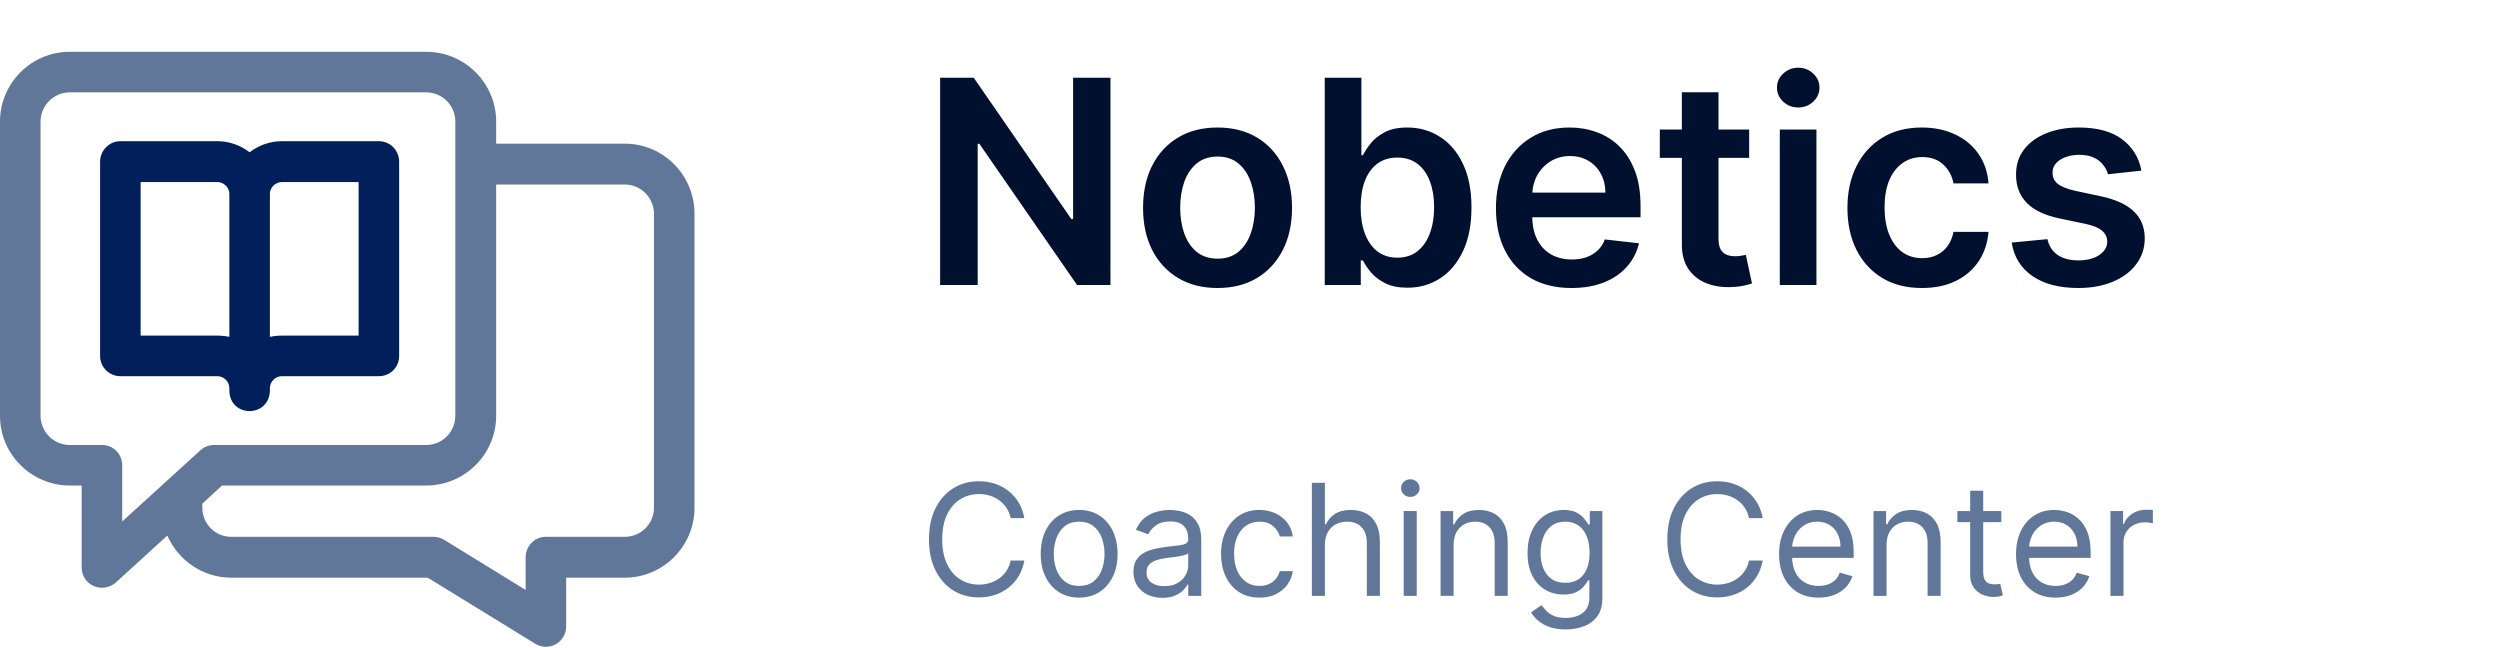
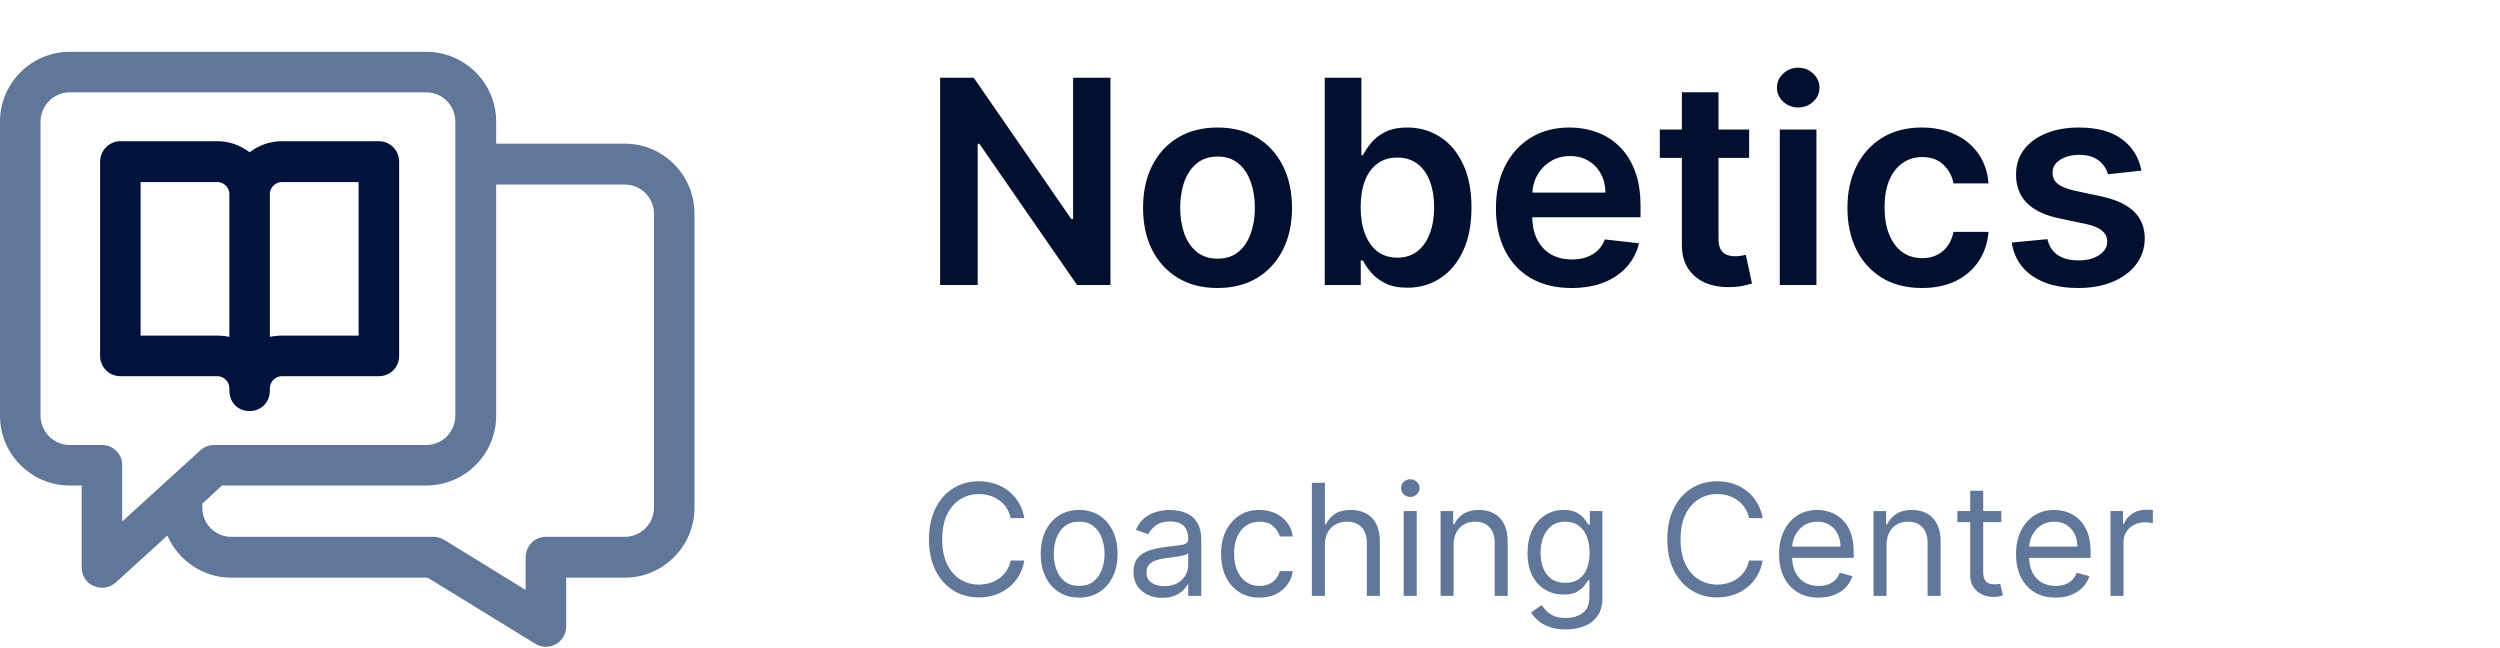
<svg xmlns="http://www.w3.org/2000/svg" width="193" height="50" viewBox="0 0 193 50" fill="none">
  <path fill-rule="evenodd" clip-rule="evenodd" d="M48.235 11.09C51.198 11.09 53.615 13.509 53.615 16.497V39.19C53.615 42.177 51.198 44.596 48.235 44.596H43.708V48.366C43.708 48.935 43.4 49.457 42.902 49.742C42.404 50.003 41.812 50.003 41.314 49.694L33.018 44.596H17.848C15.644 44.596 13.748 43.245 12.918 41.347L8.936 44.975C8.462 45.379 7.798 45.497 7.229 45.236C6.66 44.999 6.305 44.43 6.305 43.814V37.482H5.381C2.418 37.482 0 35.064 0 32.099V9.383C0 6.419 2.418 4 5.381 4H32.899C35.886 4 38.304 6.419 38.304 9.383V11.09H48.235ZM9.434 35.917V40.257L15.478 34.755C15.762 34.495 16.142 34.352 16.544 34.352H32.899C34.156 34.352 35.151 33.333 35.151 32.099V9.383C35.151 8.15 34.156 7.13 32.899 7.13H5.381C4.148 7.13 3.129 8.15 3.129 9.383V32.099C3.129 33.333 4.148 34.352 5.381 34.352H7.869C8.746 34.352 9.434 35.04 9.434 35.917ZM50.487 16.497C50.487 15.264 49.468 14.244 48.235 14.244H38.304V32.099C38.304 35.064 35.886 37.482 32.899 37.482H17.137L15.62 38.881V39.19C15.62 40.446 16.616 41.442 17.848 41.442H33.468C33.776 41.442 34.061 41.537 34.298 41.679L40.579 45.545V43.031C40.579 42.154 41.266 41.442 42.143 41.442H48.235C49.468 41.442 50.487 40.446 50.487 39.19V16.497Z" fill="#60779A" />
-   <path fill-rule="evenodd" clip-rule="evenodd" d="M16.782 29.041H9.291C8.438 29.041 7.727 28.353 7.727 27.476V12.489C7.727 11.612 8.438 10.9 9.291 10.9H16.782C17.73 10.9 18.583 11.232 19.27 11.754C19.958 11.232 20.811 10.9 21.759 10.9H29.249C30.126 10.9 30.814 11.612 30.814 12.489V27.476C30.814 28.353 30.126 29.041 29.249 29.041H21.759C21.261 29.041 20.835 29.467 20.835 29.965V30.179C20.764 32.242 17.777 32.266 17.706 30.179V29.965C17.706 29.467 17.279 29.041 16.782 29.041ZM20.835 14.955V26.005C21.135 25.942 21.443 25.91 21.759 25.91H27.685V14.054H21.759C21.261 14.054 20.835 14.481 20.835 14.955ZM10.856 14.054V25.91H16.782C17.098 25.91 17.406 25.942 17.706 26.005V14.955C17.706 14.481 17.279 14.054 16.782 14.054H10.856Z" fill="#011F5B" />
+   <path fill-rule="evenodd" clip-rule="evenodd" d="M16.782 29.041H9.291C8.438 29.041 7.727 28.353 7.727 27.476V12.489C7.727 11.612 8.438 10.9 9.291 10.9H16.782C17.73 10.9 18.583 11.232 19.27 11.754C19.958 11.232 20.811 10.9 21.759 10.9H29.249C30.126 10.9 30.814 11.612 30.814 12.489V27.476C30.814 28.353 30.126 29.041 29.249 29.041H21.759C21.261 29.041 20.835 29.467 20.835 29.965V30.179C20.764 32.242 17.777 32.266 17.706 30.179V29.965C17.706 29.467 17.279 29.041 16.782 29.041ZM20.835 14.955V26.005C21.135 25.942 21.443 25.91 21.759 25.91H27.685V14.054H21.759C21.261 14.054 20.835 14.481 20.835 14.955ZM10.856 14.054V25.91H16.782C17.098 25.91 17.406 25.942 17.706 26.005V14.955C17.706 14.481 17.279 14.054 16.782 14.054H10.856Z" fill="#01133d" />
  <path d="M85.727 6V22H83.148L75.609 11.102H75.477V22H72.578V6H75.172L82.703 16.906H82.844V6H85.727ZM93.994 22.234C92.822 22.234 91.807 21.977 90.947 21.461C90.088 20.945 89.421 20.224 88.947 19.297C88.478 18.37 88.244 17.287 88.244 16.047C88.244 14.807 88.478 13.721 88.947 12.789C89.421 11.857 90.088 11.133 90.947 10.617C91.807 10.102 92.822 9.844 93.994 9.844C95.166 9.844 96.182 10.102 97.041 10.617C97.9 11.133 98.564 11.857 99.033 12.789C99.507 13.721 99.744 14.807 99.744 16.047C99.744 17.287 99.507 18.37 99.033 19.297C98.564 20.224 97.9 20.945 97.041 21.461C96.182 21.977 95.166 22.234 93.994 22.234ZM94.01 19.969C94.645 19.969 95.176 19.794 95.603 19.445C96.031 19.091 96.348 18.617 96.557 18.023C96.77 17.43 96.877 16.768 96.877 16.039C96.877 15.305 96.77 14.641 96.557 14.047C96.348 13.448 96.031 12.971 95.603 12.617C95.176 12.263 94.645 12.086 94.01 12.086C93.359 12.086 92.817 12.263 92.385 12.617C91.958 12.971 91.637 13.448 91.424 14.047C91.216 14.641 91.111 15.305 91.111 16.039C91.111 16.768 91.216 17.43 91.424 18.023C91.637 18.617 91.958 19.091 92.385 19.445C92.817 19.794 93.359 19.969 94.01 19.969ZM102.27 22V6H105.098V11.984H105.215C105.361 11.693 105.566 11.383 105.832 11.055C106.098 10.721 106.457 10.438 106.91 10.203C107.363 9.964 107.941 9.844 108.645 9.844C109.572 9.844 110.408 10.081 111.152 10.555C111.902 11.023 112.496 11.719 112.934 12.641C113.376 13.557 113.598 14.682 113.598 16.016C113.598 17.333 113.382 18.453 112.949 19.375C112.517 20.297 111.928 21 111.184 21.484C110.439 21.969 109.595 22.211 108.652 22.211C107.965 22.211 107.395 22.096 106.941 21.867C106.488 21.638 106.124 21.362 105.848 21.039C105.577 20.711 105.366 20.401 105.215 20.109H105.051V22H102.27ZM105.043 16C105.043 16.776 105.152 17.456 105.371 18.039C105.595 18.622 105.915 19.078 106.332 19.406C106.754 19.729 107.264 19.891 107.863 19.891C108.488 19.891 109.012 19.724 109.434 19.391C109.855 19.052 110.173 18.591 110.387 18.008C110.605 17.419 110.715 16.75 110.715 16C110.715 15.255 110.608 14.594 110.395 14.016C110.181 13.438 109.863 12.984 109.441 12.656C109.02 12.328 108.493 12.164 107.863 12.164C107.259 12.164 106.746 12.323 106.324 12.641C105.902 12.958 105.582 13.404 105.363 13.977C105.15 14.55 105.043 15.224 105.043 16ZM121.314 22.234C120.111 22.234 119.072 21.984 118.197 21.484C117.327 20.979 116.658 20.266 116.189 19.344C115.721 18.417 115.486 17.326 115.486 16.07C115.486 14.836 115.721 13.753 116.189 12.82C116.663 11.883 117.325 11.154 118.174 10.633C119.023 10.107 120.02 9.844 121.166 9.844C121.906 9.844 122.604 9.964 123.26 10.203C123.921 10.438 124.505 10.802 125.01 11.297C125.52 11.792 125.921 12.422 126.213 13.188C126.505 13.948 126.65 14.854 126.65 15.906V16.773H116.814V14.867H123.939C123.934 14.325 123.817 13.844 123.588 13.422C123.359 12.995 123.038 12.659 122.627 12.414C122.221 12.169 121.747 12.047 121.205 12.047C120.627 12.047 120.119 12.188 119.682 12.469C119.244 12.745 118.903 13.109 118.658 13.562C118.419 14.01 118.296 14.503 118.291 15.039V16.703C118.291 17.401 118.419 18 118.674 18.5C118.929 18.995 119.286 19.375 119.744 19.641C120.202 19.901 120.739 20.031 121.354 20.031C121.765 20.031 122.137 19.974 122.471 19.859C122.804 19.74 123.093 19.565 123.338 19.336C123.583 19.107 123.768 18.823 123.893 18.484L126.533 18.781C126.367 19.479 126.049 20.088 125.58 20.609C125.117 21.125 124.523 21.526 123.799 21.812C123.075 22.094 122.247 22.234 121.314 22.234ZM135.035 10V12.188H128.137V10H135.035ZM129.84 7.125H132.668V18.391C132.668 18.771 132.725 19.062 132.84 19.266C132.96 19.463 133.116 19.599 133.309 19.672C133.501 19.745 133.715 19.781 133.949 19.781C134.126 19.781 134.288 19.768 134.434 19.742C134.585 19.716 134.699 19.693 134.777 19.672L135.254 21.883C135.103 21.935 134.887 21.992 134.605 22.055C134.329 22.117 133.991 22.154 133.59 22.164C132.882 22.185 132.243 22.078 131.676 21.844C131.108 21.604 130.658 21.234 130.324 20.734C129.996 20.234 129.835 19.609 129.84 18.859V7.125ZM137.4 22V10H140.229V22H137.4ZM138.822 8.297C138.374 8.297 137.989 8.148 137.666 7.852C137.343 7.549 137.182 7.188 137.182 6.766C137.182 6.339 137.343 5.977 137.666 5.68C137.989 5.378 138.374 5.227 138.822 5.227C139.275 5.227 139.661 5.378 139.979 5.68C140.301 5.977 140.463 6.339 140.463 6.766C140.463 7.188 140.301 7.549 139.979 7.852C139.661 8.148 139.275 8.297 138.822 8.297ZM148.371 22.234C147.173 22.234 146.145 21.971 145.285 21.445C144.431 20.919 143.772 20.193 143.309 19.266C142.85 18.333 142.621 17.26 142.621 16.047C142.621 14.828 142.855 13.753 143.324 12.82C143.793 11.883 144.454 11.154 145.309 10.633C146.168 10.107 147.184 9.844 148.355 9.844C149.329 9.844 150.191 10.023 150.941 10.383C151.697 10.737 152.298 11.24 152.746 11.891C153.194 12.537 153.449 13.292 153.512 14.156H150.809C150.699 13.578 150.439 13.096 150.027 12.711C149.621 12.32 149.077 12.125 148.395 12.125C147.816 12.125 147.309 12.281 146.871 12.594C146.434 12.901 146.092 13.344 145.848 13.922C145.608 14.5 145.488 15.193 145.488 16C145.488 16.818 145.608 17.521 145.848 18.109C146.087 18.693 146.423 19.143 146.855 19.461C147.293 19.773 147.806 19.93 148.395 19.93C148.811 19.93 149.184 19.852 149.512 19.695C149.845 19.534 150.124 19.302 150.348 19C150.572 18.698 150.725 18.331 150.809 17.898H153.512C153.444 18.747 153.194 19.5 152.762 20.156C152.329 20.807 151.741 21.318 150.996 21.688C150.251 22.052 149.376 22.234 148.371 22.234ZM165.318 13.172L162.74 13.453C162.667 13.193 162.54 12.948 162.357 12.719C162.18 12.49 161.941 12.305 161.639 12.164C161.337 12.023 160.967 11.953 160.529 11.953C159.941 11.953 159.446 12.081 159.045 12.336C158.649 12.591 158.454 12.922 158.459 13.328C158.454 13.677 158.581 13.961 158.842 14.18C159.107 14.398 159.545 14.578 160.154 14.719L162.201 15.156C163.337 15.401 164.18 15.789 164.732 16.32C165.29 16.852 165.571 17.547 165.576 18.406C165.571 19.162 165.35 19.828 164.912 20.406C164.48 20.979 163.878 21.427 163.107 21.75C162.337 22.073 161.451 22.234 160.451 22.234C158.982 22.234 157.8 21.927 156.904 21.312C156.008 20.693 155.475 19.831 155.303 18.727L158.061 18.461C158.186 19.003 158.451 19.412 158.857 19.688C159.264 19.963 159.792 20.102 160.443 20.102C161.115 20.102 161.654 19.963 162.061 19.688C162.472 19.412 162.678 19.07 162.678 18.664C162.678 18.32 162.545 18.037 162.279 17.812C162.019 17.588 161.613 17.417 161.061 17.297L159.014 16.867C157.863 16.628 157.011 16.224 156.459 15.656C155.907 15.083 155.633 14.359 155.639 13.484C155.633 12.745 155.834 12.104 156.24 11.562C156.652 11.016 157.222 10.594 157.951 10.297C158.686 9.995 159.532 9.844 160.49 9.844C161.896 9.844 163.003 10.143 163.811 10.742C164.623 11.341 165.126 12.151 165.318 13.172Z" fill="#01102E" />
  <path d="M79.079 40H78.023C77.96 39.696 77.851 39.429 77.695 39.199C77.541 38.969 77.354 38.776 77.132 38.619C76.913 38.46 76.671 38.341 76.403 38.261C76.136 38.182 75.858 38.142 75.568 38.142C75.04 38.142 74.561 38.276 74.132 38.543C73.706 38.81 73.367 39.203 73.114 39.723C72.864 40.243 72.739 40.881 72.739 41.636C72.739 42.392 72.864 43.03 73.114 43.55C73.367 44.07 73.706 44.463 74.132 44.73C74.561 44.997 75.04 45.131 75.568 45.131C75.858 45.131 76.136 45.091 76.403 45.011C76.671 44.932 76.913 44.814 77.132 44.658C77.354 44.499 77.541 44.304 77.695 44.074C77.851 43.841 77.96 43.574 78.023 43.273H79.079C79 43.719 78.855 44.118 78.645 44.47C78.435 44.822 78.173 45.122 77.861 45.369C77.548 45.614 77.197 45.8 76.808 45.928C76.422 46.055 76.008 46.119 75.568 46.119C74.824 46.119 74.162 45.938 73.582 45.574C73.003 45.21 72.547 44.693 72.215 44.023C71.882 43.352 71.716 42.557 71.716 41.636C71.716 40.716 71.882 39.92 72.215 39.25C72.547 38.58 73.003 38.062 73.582 37.699C74.162 37.335 74.824 37.153 75.568 37.153C76.008 37.153 76.422 37.217 76.808 37.345C77.197 37.473 77.548 37.66 77.861 37.908C78.173 38.152 78.435 38.45 78.645 38.803C78.855 39.152 79 39.551 79.079 40ZM83.31 46.136C82.719 46.136 82.201 45.996 81.755 45.715C81.311 45.433 80.965 45.04 80.715 44.534C80.468 44.028 80.344 43.438 80.344 42.761C80.344 42.08 80.468 41.484 80.715 40.976C80.965 40.467 81.311 40.072 81.755 39.791C82.201 39.51 82.719 39.369 83.31 39.369C83.901 39.369 84.418 39.51 84.861 39.791C85.307 40.072 85.654 40.467 85.901 40.976C86.151 41.484 86.276 42.08 86.276 42.761C86.276 43.438 86.151 44.028 85.901 44.534C85.654 45.04 85.307 45.433 84.861 45.715C84.418 45.996 83.901 46.136 83.31 46.136ZM83.31 45.233C83.759 45.233 84.128 45.118 84.418 44.888C84.708 44.658 84.922 44.355 85.061 43.98C85.201 43.605 85.27 43.199 85.27 42.761C85.27 42.324 85.201 41.916 85.061 41.538C84.922 41.16 84.708 40.855 84.418 40.622C84.128 40.389 83.759 40.273 83.31 40.273C82.861 40.273 82.492 40.389 82.202 40.622C81.912 40.855 81.698 41.16 81.559 41.538C81.419 41.916 81.35 42.324 81.35 42.761C81.35 43.199 81.419 43.605 81.559 43.98C81.698 44.355 81.912 44.658 82.202 44.888C82.492 45.118 82.861 45.233 83.31 45.233ZM89.737 46.153C89.322 46.153 88.946 46.075 88.608 45.919C88.27 45.76 88.001 45.531 87.803 45.233C87.604 44.932 87.504 44.568 87.504 44.142C87.504 43.767 87.578 43.463 87.726 43.23C87.874 42.994 88.071 42.81 88.318 42.676C88.565 42.543 88.838 42.443 89.136 42.378C89.438 42.31 89.74 42.256 90.044 42.216C90.442 42.165 90.764 42.126 91.011 42.101C91.261 42.072 91.443 42.026 91.557 41.96C91.673 41.895 91.731 41.781 91.731 41.619V41.585C91.731 41.165 91.617 40.838 91.386 40.605C91.159 40.372 90.814 40.256 90.351 40.256C89.871 40.256 89.494 40.361 89.222 40.571C88.949 40.781 88.757 41.006 88.646 41.244L87.692 40.903C87.862 40.506 88.09 40.196 88.374 39.974C88.66 39.75 88.973 39.594 89.311 39.506C89.652 39.415 89.987 39.369 90.317 39.369C90.527 39.369 90.769 39.395 91.041 39.446C91.317 39.494 91.582 39.595 91.838 39.749C92.097 39.902 92.311 40.133 92.481 40.443C92.652 40.753 92.737 41.168 92.737 41.688V46H91.731V45.114H91.68C91.612 45.256 91.499 45.408 91.34 45.57C91.18 45.731 90.969 45.869 90.704 45.983C90.44 46.097 90.118 46.153 89.737 46.153ZM89.891 45.25C90.288 45.25 90.624 45.172 90.896 45.016C91.172 44.859 91.379 44.658 91.519 44.41C91.66 44.163 91.731 43.903 91.731 43.631V42.71C91.689 42.761 91.595 42.808 91.45 42.851C91.308 42.891 91.144 42.926 90.956 42.957C90.771 42.986 90.591 43.011 90.415 43.034C90.242 43.054 90.101 43.071 89.993 43.085C89.731 43.119 89.487 43.175 89.26 43.251C89.035 43.325 88.854 43.438 88.715 43.588C88.578 43.736 88.51 43.938 88.51 44.193C88.51 44.543 88.639 44.807 88.898 44.986C89.159 45.162 89.49 45.25 89.891 45.25ZM97.232 46.136C96.618 46.136 96.09 45.992 95.647 45.702C95.204 45.412 94.863 45.013 94.624 44.504C94.385 43.996 94.266 43.415 94.266 42.761C94.266 42.097 94.388 41.51 94.632 41.001C94.88 40.49 95.223 40.091 95.664 39.804C96.107 39.514 96.624 39.369 97.215 39.369C97.675 39.369 98.09 39.455 98.459 39.625C98.829 39.795 99.131 40.034 99.367 40.341C99.603 40.648 99.749 41.006 99.806 41.415H98.8C98.723 41.117 98.553 40.852 98.289 40.622C98.027 40.389 97.675 40.273 97.232 40.273C96.84 40.273 96.496 40.375 96.201 40.58C95.908 40.781 95.679 41.067 95.515 41.436C95.353 41.803 95.272 42.233 95.272 42.727C95.272 43.233 95.351 43.673 95.51 44.048C95.672 44.423 95.9 44.715 96.192 44.922C96.488 45.129 96.834 45.233 97.232 45.233C97.493 45.233 97.731 45.188 97.944 45.097C98.157 45.006 98.337 44.875 98.485 44.705C98.632 44.534 98.738 44.33 98.8 44.091H99.806C99.749 44.477 99.608 44.825 99.384 45.135C99.162 45.442 98.868 45.686 98.502 45.868C98.138 46.047 97.715 46.136 97.232 46.136ZM102.282 42.062V46H101.276V37.273H102.282V40.477H102.367C102.52 40.139 102.75 39.871 103.057 39.672C103.367 39.47 103.779 39.369 104.293 39.369C104.739 39.369 105.13 39.459 105.465 39.638C105.8 39.814 106.06 40.085 106.245 40.452C106.432 40.815 106.526 41.278 106.526 41.841V46H105.52V41.909C105.52 41.389 105.385 40.987 105.115 40.703C104.848 40.416 104.478 40.273 104.003 40.273C103.674 40.273 103.378 40.342 103.117 40.481C102.858 40.621 102.654 40.824 102.503 41.091C102.355 41.358 102.282 41.682 102.282 42.062ZM108.366 46V39.455H109.371V46H108.366ZM108.877 38.364C108.681 38.364 108.512 38.297 108.37 38.163C108.231 38.03 108.161 37.869 108.161 37.682C108.161 37.494 108.231 37.334 108.37 37.2C108.512 37.067 108.681 37 108.877 37C109.073 37 109.241 37.067 109.38 37.2C109.522 37.334 109.593 37.494 109.593 37.682C109.593 37.869 109.522 38.03 109.38 38.163C109.241 38.297 109.073 38.364 108.877 38.364ZM112.219 42.062V46H111.213V39.455H112.185V40.477H112.27C112.424 40.145 112.657 39.878 112.969 39.676C113.282 39.472 113.685 39.369 114.179 39.369C114.623 39.369 115.01 39.46 115.343 39.642C115.675 39.821 115.934 40.094 116.118 40.46C116.303 40.824 116.395 41.284 116.395 41.841V46H115.39V41.909C115.39 41.395 115.256 40.994 114.989 40.707C114.722 40.418 114.355 40.273 113.89 40.273C113.569 40.273 113.282 40.342 113.029 40.481C112.779 40.621 112.581 40.824 112.436 41.091C112.292 41.358 112.219 41.682 112.219 42.062ZM120.875 48.591C120.389 48.591 119.972 48.528 119.622 48.403C119.273 48.281 118.982 48.119 118.749 47.918C118.518 47.719 118.335 47.506 118.199 47.278L119 46.716C119.091 46.835 119.206 46.972 119.345 47.125C119.484 47.281 119.675 47.416 119.916 47.53C120.161 47.646 120.48 47.705 120.875 47.705C121.403 47.705 121.839 47.577 122.183 47.321C122.527 47.065 122.699 46.665 122.699 46.119V44.79H122.614C122.54 44.909 122.435 45.057 122.298 45.233C122.165 45.406 121.972 45.561 121.719 45.697C121.469 45.831 121.131 45.898 120.705 45.898C120.176 45.898 119.702 45.773 119.281 45.523C118.864 45.273 118.533 44.909 118.288 44.432C118.047 43.955 117.926 43.375 117.926 42.693C117.926 42.023 118.044 41.439 118.28 40.942C118.516 40.442 118.844 40.055 119.264 39.783C119.685 39.507 120.17 39.369 120.722 39.369C121.148 39.369 121.486 39.44 121.736 39.582C121.989 39.722 122.182 39.881 122.315 40.06C122.452 40.236 122.557 40.381 122.631 40.494H122.733V39.455H123.705V46.188C123.705 46.75 123.577 47.207 123.321 47.56C123.068 47.915 122.727 48.175 122.298 48.34C121.872 48.507 121.398 48.591 120.875 48.591ZM120.841 44.994C121.244 44.994 121.585 44.902 121.864 44.717C122.142 44.533 122.354 44.267 122.499 43.92C122.643 43.574 122.716 43.159 122.716 42.676C122.716 42.205 122.645 41.788 122.503 41.428C122.361 41.067 122.151 40.784 121.872 40.58C121.594 40.375 121.25 40.273 120.841 40.273C120.415 40.273 120.06 40.381 119.776 40.597C119.494 40.812 119.283 41.102 119.141 41.466C119.001 41.83 118.932 42.233 118.932 42.676C118.932 43.131 119.003 43.533 119.145 43.882C119.29 44.229 119.503 44.501 119.784 44.7C120.068 44.896 120.42 44.994 120.841 44.994ZM136.08 40H135.023C134.96 39.696 134.851 39.429 134.695 39.199C134.541 38.969 134.354 38.776 134.132 38.619C133.913 38.46 133.67 38.341 133.403 38.261C133.136 38.182 132.858 38.142 132.568 38.142C132.04 38.142 131.561 38.276 131.132 38.543C130.706 38.81 130.366 39.203 130.114 39.723C129.864 40.243 129.739 40.881 129.739 41.636C129.739 42.392 129.864 43.03 130.114 43.55C130.366 44.07 130.706 44.463 131.132 44.73C131.561 44.997 132.04 45.131 132.568 45.131C132.858 45.131 133.136 45.091 133.403 45.011C133.67 44.932 133.913 44.814 134.132 44.658C134.354 44.499 134.541 44.304 134.695 44.074C134.851 43.841 134.96 43.574 135.023 43.273H136.08C136 43.719 135.855 44.118 135.645 44.47C135.435 44.822 135.173 45.122 134.861 45.369C134.548 45.614 134.197 45.8 133.808 45.928C133.422 46.055 133.009 46.119 132.568 46.119C131.824 46.119 131.162 45.938 130.582 45.574C130.003 45.21 129.547 44.693 129.214 44.023C128.882 43.352 128.716 42.557 128.716 41.636C128.716 40.716 128.882 39.92 129.214 39.25C129.547 38.58 130.003 38.062 130.582 37.699C131.162 37.335 131.824 37.153 132.568 37.153C133.009 37.153 133.422 37.217 133.808 37.345C134.197 37.473 134.548 37.66 134.861 37.908C135.173 38.152 135.435 38.45 135.645 38.803C135.855 39.152 136 39.551 136.08 40ZM140.395 46.136C139.765 46.136 139.221 45.997 138.763 45.719C138.309 45.438 137.958 45.045 137.711 44.543C137.466 44.037 137.344 43.449 137.344 42.778C137.344 42.108 137.466 41.517 137.711 41.006C137.958 40.492 138.301 40.091 138.742 39.804C139.185 39.514 139.702 39.369 140.293 39.369C140.634 39.369 140.971 39.426 141.303 39.54C141.635 39.653 141.938 39.838 142.211 40.094C142.483 40.347 142.701 40.682 142.863 41.099C143.025 41.517 143.105 42.031 143.105 42.642V43.068H138.06V42.199H142.083C142.083 41.83 142.009 41.5 141.861 41.21C141.716 40.92 141.509 40.692 141.239 40.524C140.972 40.356 140.657 40.273 140.293 40.273C139.892 40.273 139.546 40.372 139.253 40.571C138.963 40.767 138.74 41.023 138.584 41.338C138.428 41.653 138.35 41.992 138.35 42.352V42.932C138.35 43.426 138.435 43.845 138.605 44.189C138.779 44.53 139.019 44.79 139.326 44.969C139.632 45.145 139.989 45.233 140.395 45.233C140.659 45.233 140.898 45.196 141.111 45.122C141.327 45.045 141.513 44.932 141.669 44.781C141.826 44.628 141.946 44.438 142.032 44.21L143.003 44.483C142.901 44.812 142.729 45.102 142.488 45.352C142.246 45.599 141.948 45.793 141.593 45.932C141.238 46.068 140.838 46.136 140.395 46.136ZM145.641 42.062V46H144.635V39.455H145.607V40.477H145.692C145.846 40.145 146.078 39.878 146.391 39.676C146.703 39.472 147.107 39.369 147.601 39.369C148.044 39.369 148.432 39.46 148.765 39.642C149.097 39.821 149.355 40.094 149.54 40.46C149.725 40.824 149.817 41.284 149.817 41.841V46H148.811V41.909C148.811 41.395 148.678 40.994 148.411 40.707C148.144 40.418 147.777 40.273 147.311 40.273C146.99 40.273 146.703 40.342 146.451 40.481C146.201 40.621 146.003 40.824 145.858 41.091C145.713 41.358 145.641 41.682 145.641 42.062ZM154.501 39.455V40.307H151.109V39.455H154.501ZM152.098 37.886H153.104V44.125C153.104 44.409 153.145 44.622 153.227 44.764C153.313 44.903 153.42 44.997 153.551 45.045C153.685 45.091 153.825 45.114 153.973 45.114C154.084 45.114 154.175 45.108 154.246 45.097C154.317 45.082 154.374 45.071 154.416 45.062L154.621 45.966C154.553 45.992 154.457 46.017 154.335 46.043C154.213 46.071 154.058 46.085 153.871 46.085C153.587 46.085 153.308 46.024 153.036 45.902C152.766 45.78 152.541 45.594 152.362 45.344C152.186 45.094 152.098 44.778 152.098 44.398V37.886ZM158.688 46.136C158.058 46.136 157.513 45.997 157.056 45.719C156.602 45.438 156.251 45.045 156.004 44.543C155.759 44.037 155.637 43.449 155.637 42.778C155.637 42.108 155.759 41.517 156.004 41.006C156.251 40.492 156.594 40.091 157.035 39.804C157.478 39.514 157.995 39.369 158.586 39.369C158.927 39.369 159.263 39.426 159.596 39.54C159.928 39.653 160.231 39.838 160.504 40.094C160.776 40.347 160.994 40.682 161.156 41.099C161.317 41.517 161.398 42.031 161.398 42.642V43.068H156.353V42.199H160.376C160.376 41.83 160.302 41.5 160.154 41.21C160.009 40.92 159.802 40.692 159.532 40.524C159.265 40.356 158.95 40.273 158.586 40.273C158.185 40.273 157.839 40.372 157.546 40.571C157.256 40.767 157.033 41.023 156.877 41.338C156.721 41.653 156.643 41.992 156.643 42.352V42.932C156.643 43.426 156.728 43.845 156.898 44.189C157.072 44.53 157.312 44.79 157.619 44.969C157.925 45.145 158.282 45.233 158.688 45.233C158.952 45.233 159.191 45.196 159.404 45.122C159.62 45.045 159.806 44.932 159.962 44.781C160.119 44.628 160.239 44.438 160.325 44.21L161.296 44.483C161.194 44.812 161.022 45.102 160.781 45.352C160.539 45.599 160.241 45.793 159.886 45.932C159.531 46.068 159.131 46.136 158.688 46.136ZM162.928 46V39.455H163.9V40.443H163.968C164.087 40.119 164.303 39.856 164.616 39.655C164.928 39.453 165.281 39.352 165.673 39.352C165.746 39.352 165.839 39.354 165.95 39.356C166.06 39.359 166.144 39.364 166.201 39.369V40.392C166.167 40.383 166.089 40.371 165.967 40.354C165.847 40.334 165.721 40.324 165.587 40.324C165.269 40.324 164.985 40.391 164.735 40.524C164.488 40.655 164.292 40.837 164.147 41.07C164.005 41.3 163.934 41.562 163.934 41.858V46H162.928Z" fill="#60779A" />
</svg>
